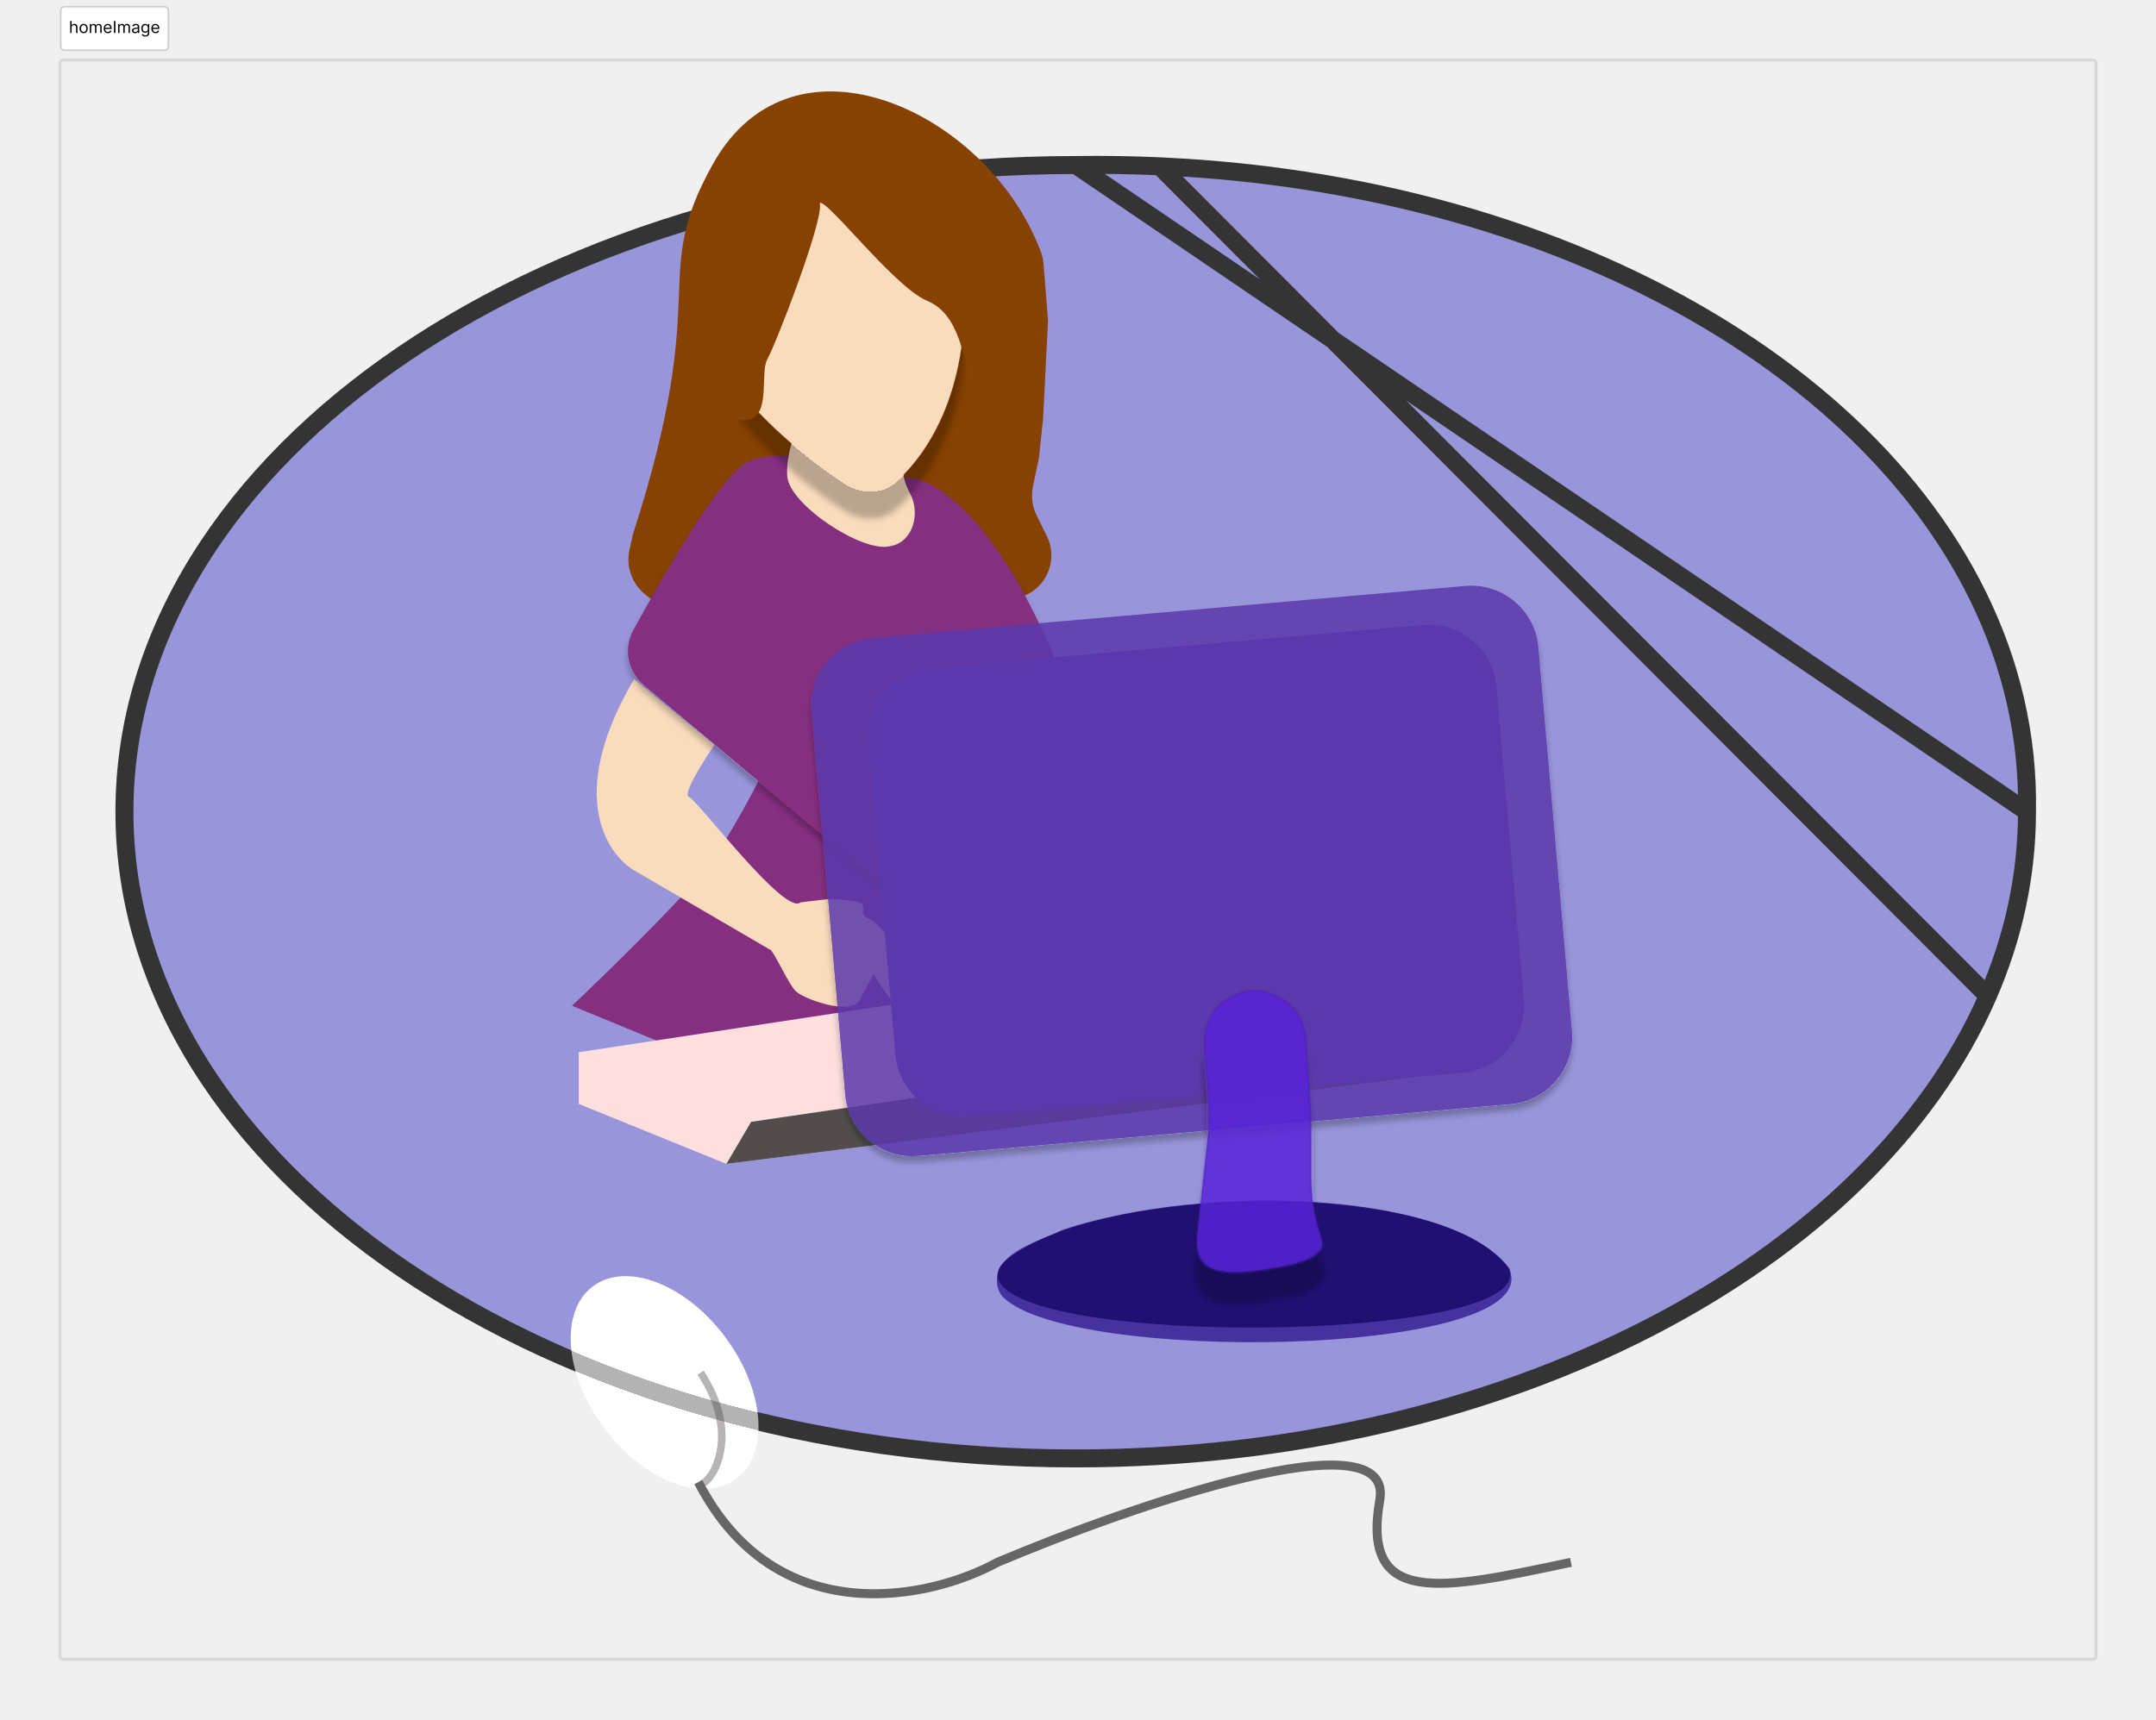
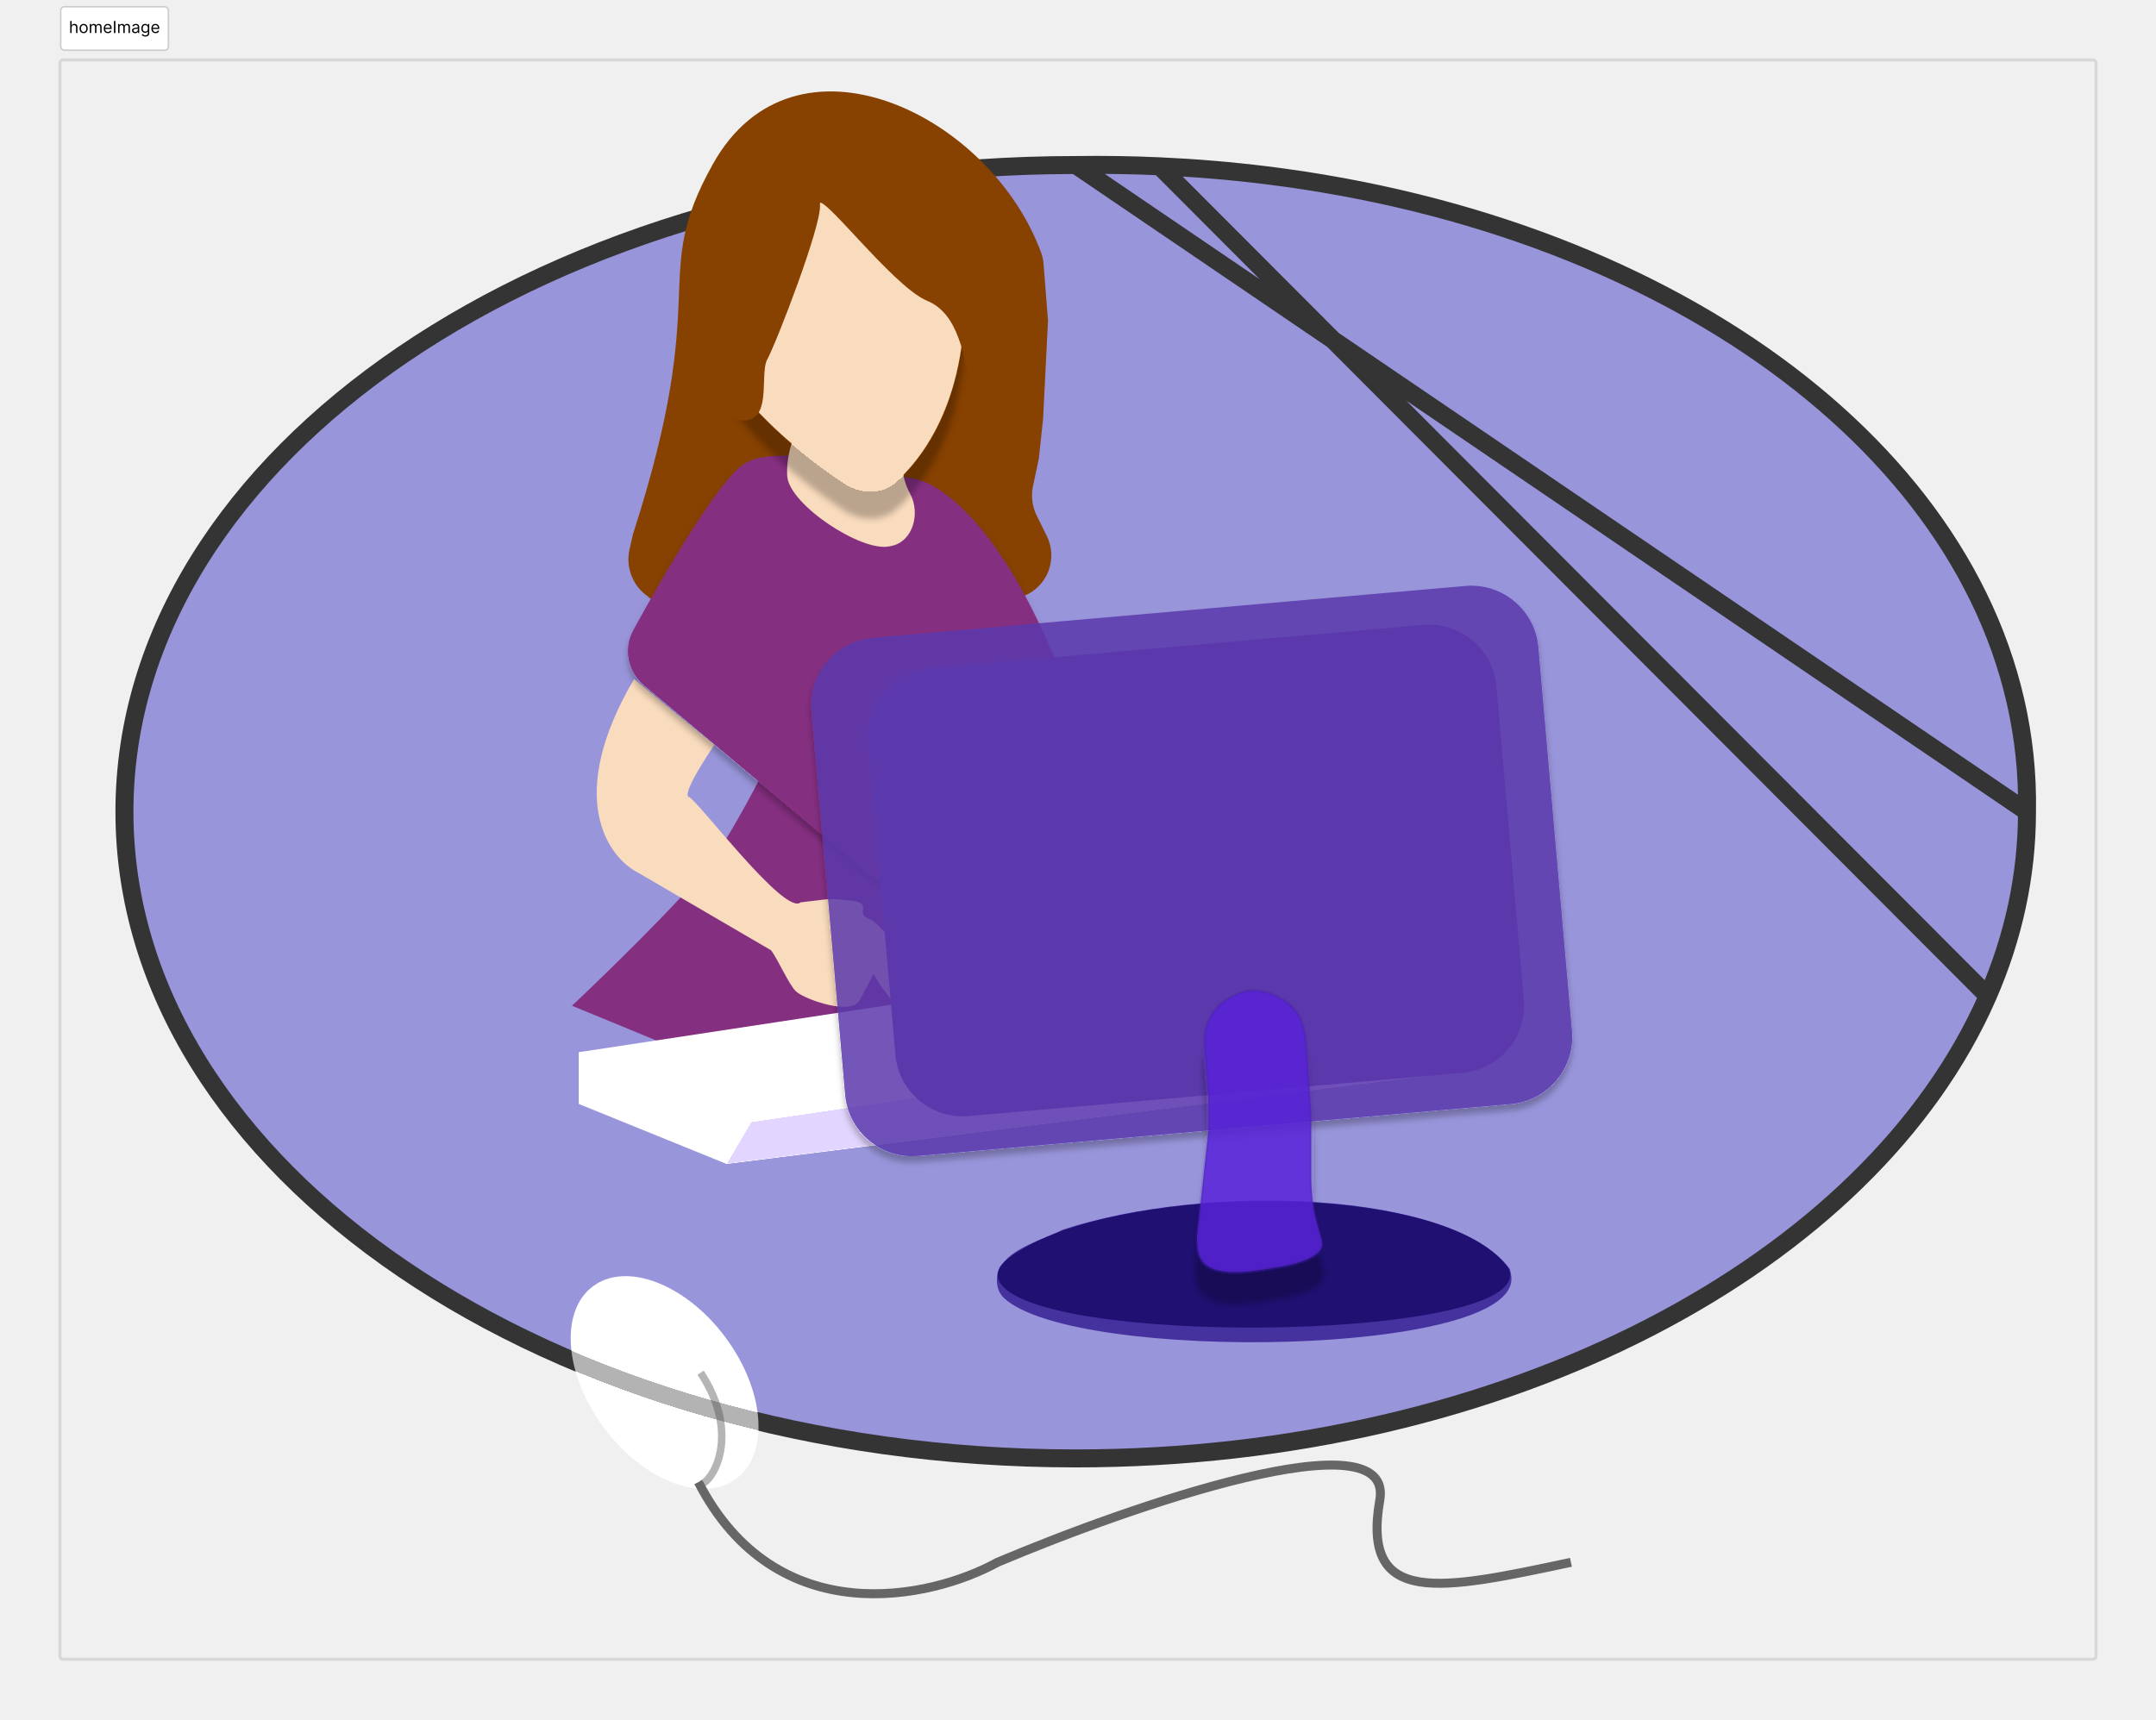
<svg xmlns="http://www.w3.org/2000/svg" width="1438" height="1147" viewBox="0 0 1438 1147" fill="none">
  <path d="M42 41H1396V39H42V41ZM1397 42V1105H1399V42H1397ZM1396 1106H42V1108H1396V1106ZM41 1105V42H39V1105H41ZM42 1106C41.448 1106 41 1105.55 41 1105H39C39 1106.66 40.343 1108 42 1108V1106ZM1397 1105C1397 1105.55 1396.55 1106 1396 1106V1108C1397.66 1108 1399 1106.66 1399 1105H1397ZM1396 41C1396.55 41 1397 41.448 1397 42H1399C1399 40.343 1397.66 39 1396 39V41ZM42 39C40.343 39 39 40.343 39 42H41C41 41.448 41.448 41 42 41V39Z" fill="black" fill-opacity="0.1" />
  <path d="M1351.95 541.549C1351.95 584.267 1342.82 625.535 1325.82 664.5C1247.97 842.884 1005.07 973 717.475 973C367.064 973 83 779.833 83 541.549C83 303.264 367.064 110.097 717.475 110.097C736.361 109.828 755.047 110.121 773.5 110.953C797.416 112.031 820.939 114.015 844 116.857C1120.01 150.869 1329.64 307.701 1350.32 504C1351.63 516.366 1352.18 528.89 1351.95 541.549Z" fill="#9995DB" />
  <path d="M1351.95 541.549C1351.95 584.267 1342.82 625.535 1325.82 664.5C1247.97 842.884 1005.07 973 717.475 973C367.064 973 83 779.833 83 541.549C83 303.264 367.064 110.097 717.475 110.097C736.361 109.828 755.047 110.121 773.5 110.953C797.416 112.031 820.939 114.015 844 116.857C1120.01 150.869 1329.64 307.701 1350.32 504C1351.63 516.366 1352.18 528.89 1351.95 541.549Z" fill="#9995DB" />
  <path d="M1351.95 541.549C1351.95 584.267 1342.82 625.535 1325.82 664.5C1247.97 842.884 1005.07 973 717.475 973C367.064 973 83 779.833 83 541.549C83 303.264 367.064 110.097 717.475 110.097C736.361 109.828 755.047 110.121 773.5 110.953C797.416 112.031 820.939 114.015 844 116.857C1120.01 150.869 1329.64 307.701 1350.32 504C1351.63 516.366 1352.18 528.89 1351.95 541.549Z" fill="#9995DB" />
  <path d="M1351.95 541.549C1351.95 584.267 1342.82 625.535 1325.82 664.5C1247.97 842.884 1005.07 973 717.475 973C367.064 973 83 779.833 83 541.549C83 303.264 367.064 110.097 717.475 110.097C736.361 109.828 755.047 110.121 773.5 110.953C797.416 112.031 820.939 114.015 844 116.857C1120.01 150.869 1329.64 307.701 1350.32 504C1351.63 516.366 1352.18 528.89 1351.95 541.549Z" fill="#9995DB" />
  <path d="M1351.95 541.549C1104.17 373.056 965.253 278.589 717.475 110.097M1351.95 541.549C1352.18 528.89 1351.63 516.366 1350.32 504C1329.64 307.701 1120.01 150.869 844 116.857C820.939 114.015 797.416 112.031 773.5 110.953M1351.95 541.549C1351.95 584.267 1342.82 625.535 1325.82 664.5M717.475 110.097C367.064 110.097 83 303.264 83 541.549C83 779.833 367.064 973 717.475 973C1005.07 973 1247.97 842.884 1325.82 664.5M717.475 110.097C736.361 109.828 755.047 110.121 773.5 110.953M773.5 110.953L1325.82 664.5" stroke="#343434" stroke-width="12" />
  <path d="M475.5 109.43C432.494 186.323 475.5 191.5 422.163 356.428L419.869 366.619C417.335 377.881 421.487 389.599 430.548 396.752L449.353 411.599C455.373 416.352 462.985 418.618 470.624 417.932L674.63 399.625C682.443 398.924 689.645 395.107 694.612 389.035C701.853 380.182 703.255 367.916 698.2 357.657L691.423 343.905C688.458 337.888 687.595 331.049 688.973 324.483L692.923 305.658L695.728 279.194L699 213.785L696.018 176.016C695.825 173.576 695.35 171.167 694.514 168.867C660.677 75.859 529.655 12.602 475.5 109.43Z" fill="#874100" />
  <path d="M570.294 381.5L759.087 671L690 715.5L578.5 724L472.5 708.5L381.5 671C381.5 671 434.736 620.933 466 585.5C503.5 543 570.294 381.5 570.294 381.5Z" fill="#852F81" />
  <path d="M425.837 582.357C405.486 572.163 376.418 532.018 422.952 453L476.5 497C469.93 506.526 454.872 530.113 459.487 531.717C465.256 533.723 523.5 611.5 534 602L551 600C551 600 555.5 599.326 568 600.913C580.5 602.5 573.181 607.215 576.5 611.253C581.354 614.894 579.956 611.095 589.5 621.253C596.471 628.673 575.337 662.715 573.5 667C568.786 678 537 667 531 661.5C526.2 657.1 518.86 640 514.29 634L425.837 582.357Z" fill="#F9DBBD" />
  <path d="M720.344 578.451C736.89 566.246 756.523 526.259 702.696 463.943L661.847 511.198C669.191 518.559 686.299 536.976 682.436 539.119C677.608 541.799 637.853 619.577 627.009 612.86L611.544 613.783C611.544 613.783 607.428 613.899 596.535 617.274C585.642 620.648 592.903 623.649 590.575 627.734C586.818 631.711 587.47 628.14 580.552 638.605C575.498 646.248 599.656 672.923 601.963 676.411C607.884 685.365 634.495 670.644 638.983 664.846C642.574 660.208 646.443 643.972 649.578 637.96L720.344 578.451Z" fill="#F9DBBD" />
  <g filter="url(#filter0_d_23_70)">
    <path d="M608.662 319.075C629.806 322.953 671.68 354.408 710.936 458.034C714.797 468.228 712.502 479.742 705.252 487.883L622.367 580.947C611.579 593.06 593.117 594.404 580.688 583.982L429.473 457.182C418.684 448.135 415.613 432.798 422.364 420.441C444.809 379.355 479.212 321.107 496 309.692C514.757 296.937 568.402 308.399 597.545 317.022C601.16 318.092 604.954 318.395 608.662 319.075Z" fill="#852F81" />
  </g>
  <path d="M594.435 364.255L592.975 364.545C574.392 368.238 527.105 337.006 525.13 318.163C523.908 306.507 529.575 279.788 541.271 280.539C578.772 282.948 623.517 288.942 608.743 300.598C599.691 307.739 601.333 318.675 607.058 329.44C614.016 342.522 608.968 361.367 594.435 364.255Z" fill="#F9DBBD" />
  <g filter="url(#filter1_d_23_70)">
    <path d="M597.641 321.424C621.912 299.796 650.081 252.769 641.977 172.421C635.241 94.219 527.575 67.534 474.813 154.954C436.992 217.618 509.432 286.74 562.915 322.196C573.775 329.395 587.913 330.092 597.641 321.424Z" fill="#F9DBBD" />
  </g>
  <path d="M457 210C453.752 202.152 460.002 142.577 502.728 119.53C510.734 115.211 517.786 108.742 524.171 102.262C530.558 95.782 539.33 90.455 547.423 90.705C556.07 90.972 564.263 96.503 572.915 96.503H578.874H590.995C595.889 96.503 600.709 97.7 605.034 99.99L620.924 108.404C627.368 111.816 635.238 111.431 642.084 113.939C661.544 121.07 658.066 166.873 666.51 194.898C676.297 227.377 654.499 259.857 648.271 250.304C642.043 240.751 641.598 209.705 618.466 200.152C595.334 190.599 545.065 123.11 546.4 136.484C547.735 149.858 517.484 228.191 511.256 239.655C505.028 251.118 518.374 292.815 481.896 276.097C457.997 265.145 460.559 218.598 457 210Z" fill="#874100" stroke="#874100" />
-   <path d="M386 736.5V702L774 643L952.5 682V717.5L484.5 776.5L386 736.5Z" fill="#FEDEDE" />
-   <path d="M501 748.446L952.5 682V717.5L484.5 776.5L501 748.446Z" fill="#524C4C" />
+   <g style="mix-blend-mode:color-dodge">
+     <path d="M386 736.5V702L774 643L952.5 682V717.5L484.5 776.5L386 736.5Z" fill="#FEDEDE" />
+     <path d="M501 748.446L952.5 682V717.5L484.5 776.5L501 748.446Z" fill="#524C4C" />
+   </g>
  <g filter="url(#filter2_d_23_70)">
    <path d="M541.236 474.25C539.07 449.492 557.385 427.665 582.143 425.499L977.323 390.926C1002.08 388.76 1023.91 407.074 1026.07 431.832L1048.47 687.854C1050.64 712.613 1032.32 734.439 1007.57 736.605L612.386 771.179C587.628 773.345 565.802 755.03 563.635 730.272L541.236 474.25Z" fill="#5B39AC" fill-opacity="0.85" />
    <path d="M578.922 494.501C576.756 469.743 595.071 447.917 619.829 445.75L949.339 416.922C974.098 414.756 995.924 433.071 998.09 457.829L1016.39 667.03C1018.56 691.788 1000.24 713.614 975.486 715.78L645.975 744.609C621.217 746.775 599.391 728.46 597.225 703.702L578.922 494.501Z" fill="#5B39AC" />
  </g>
  <g style="mix-blend-mode:multiply">
    <path d="M1006.03 846C1006.74 847 1006.7 847.5 1006.93 848.5C1017.28 893.04 712.77 898.714 670.134 859.5C663.067 853 665.5 848 667 845C672.5 838.5 678.533 835 690.233 828.692C771.63 789.093 967.146 790.576 1006.03 846Z" fill="#5B39AC" fill-opacity="0.85" />
  </g>
  <g style="mix-blend-mode:multiply">
    <path d="M1006.58 846C1007.32 846.97 1007.88 850.481 1008 851.5C1014.47 905 716.931 909.5 669.785 866.138C662.718 859.638 665 849.5 666.5 846.5C673.5 832.5 696.8 826.807 708.5 820.5C806 788.5 967.5 795 1006.58 846Z" fill="#5B39AC" fill-opacity="0.85" />
  </g>
  <g filter="url(#filter3_d_23_70)">
    <path d="M881.834 829.105C881.434 825.105 876.5 812.5 875.5 801C875.5 801.779 874.5 792.261 874.5 784.5V741.5L870.834 691.105C870.5 688.5 869.75 686.139 869 684C865.5 673 858.902 667.612 848 663C833.5 658 826.356 662.423 819.5 666C811.572 670.136 806.817 677.74 804.606 685C803.235 689.5 803.334 694 803.334 697.605L805.749 729C805.841 730.2 806.689 748 805.749 757C803.322 780.217 799.53 813.099 798.334 825.105C798.333 839 799 855.465 849 845.925C860.556 844.52 883.3 839.189 881.834 829.105Z" fill="#5722D7" fill-opacity="0.85" />
    <path d="M881.834 829.105C881.434 825.105 876.5 812.5 875.5 801C875.5 801.779 874.5 792.261 874.5 784.5V741.5L870.834 691.105C870.5 688.5 869.75 686.139 869 684C865.5 673 858.902 667.612 848 663C833.5 658 826.356 662.423 819.5 666C811.572 670.136 806.817 677.74 804.606 685C803.235 689.5 803.334 694 803.334 697.605L805.749 729C805.841 730.2 806.689 748 805.749 757C803.322 780.217 799.53 813.099 798.334 825.105C798.333 839 799 855.465 849 845.925C860.556 844.52 883.3 839.189 881.834 829.105Z" stroke="#3F208A" stroke-opacity="0.21" stroke-width="2" />
  </g>
  <g style="mix-blend-mode:color-dodge">
    <path d="M402.774 952.484C429.159 987.923 468.684 1003.15 491.055 986.495C513.426 969.839 510.172 927.608 483.787 892.169C457.402 856.729 417.878 841.502 395.506 858.158C373.135 874.813 376.389 917.044 402.774 952.484Z" fill="#B5B5B5" />
  </g>
  <path d="M467.281 915.826C494.281 956.826 475.781 988.326 467.281 990.326" stroke="#524C4C" stroke-opacity="0.42" stroke-width="5" />
  <path d="M465.781 988.826C517.781 1089.63 620.781 1066.83 665.281 1042.33C754.447 1004.66 930.281 943.626 920.281 1000.83C907.781 1072.33 960.781 1060.83 1047.78 1042.33" stroke="#666666" stroke-width="6" />
  <rect x="40" y="4" width="72.812" height="30" rx="3" fill="white" />
  <rect x="40.5" y="4.5" width="71.812" height="29" rx="2.5" stroke="black" stroke-opacity="0.2" />
  <path d="M47.766 18.391V22H46.844V14H47.766V16.938H47.844C47.984 16.628 48.195 16.381 48.477 16.199C48.76 16.014 49.138 15.922 49.609 15.922C50.018 15.922 50.376 16.004 50.684 16.168C50.991 16.329 51.229 16.578 51.398 16.914C51.57 17.247 51.656 17.672 51.656 18.188V22H50.734V18.25C50.734 17.773 50.611 17.405 50.363 17.145C50.118 16.881 49.779 16.75 49.344 16.75C49.042 16.75 48.771 16.814 48.531 16.941C48.294 17.069 48.107 17.255 47.969 17.5C47.833 17.745 47.766 18.042 47.766 18.391ZM55.78 22.125C55.239 22.125 54.763 21.996 54.355 21.738C53.948 21.48 53.63 21.12 53.401 20.656C53.175 20.193 53.062 19.651 53.062 19.031C53.062 18.406 53.175 17.861 53.401 17.395C53.63 16.928 53.948 16.566 54.355 16.309C54.763 16.051 55.239 15.922 55.78 15.922C56.322 15.922 56.796 16.051 57.202 16.309C57.611 16.566 57.929 16.928 58.155 17.395C58.384 17.861 58.499 18.406 58.499 19.031C58.499 19.651 58.384 20.193 58.155 20.656C57.929 21.12 57.611 21.48 57.202 21.738C56.796 21.996 56.322 22.125 55.78 22.125ZM55.78 21.297C56.192 21.297 56.53 21.191 56.796 20.98C57.062 20.77 57.258 20.492 57.386 20.148C57.513 19.805 57.577 19.432 57.577 19.031C57.577 18.63 57.513 18.256 57.386 17.91C57.258 17.564 57.062 17.284 56.796 17.07C56.53 16.857 56.192 16.75 55.78 16.75C55.369 16.75 55.03 16.857 54.765 17.07C54.499 17.284 54.302 17.564 54.175 17.91C54.047 18.256 53.983 18.63 53.983 19.031C53.983 19.432 54.047 19.805 54.175 20.148C54.302 20.492 54.499 20.77 54.765 20.98C55.03 21.191 55.369 21.297 55.78 21.297ZM59.906 22V16H60.797V16.938H60.875C61 16.617 61.202 16.369 61.48 16.191C61.759 16.012 62.094 15.922 62.484 15.922C62.88 15.922 63.21 16.012 63.473 16.191C63.738 16.369 63.945 16.617 64.094 16.938H64.156C64.31 16.628 64.54 16.381 64.848 16.199C65.155 16.014 65.523 15.922 65.953 15.922C66.49 15.922 66.928 16.09 67.269 16.426C67.611 16.759 67.781 17.279 67.781 17.984V22H66.859V17.984C66.859 17.542 66.738 17.225 66.496 17.035C66.254 16.845 65.969 16.75 65.641 16.75C65.219 16.75 64.892 16.878 64.66 17.133C64.428 17.385 64.312 17.706 64.312 18.094V22H63.375V17.891C63.375 17.549 63.264 17.275 63.043 17.066C62.822 16.855 62.536 16.75 62.188 16.75C61.948 16.75 61.724 16.814 61.516 16.941C61.31 17.069 61.143 17.246 61.016 17.473C60.891 17.697 60.828 17.956 60.828 18.25V22H59.906ZM71.982 22.125C71.404 22.125 70.906 21.997 70.486 21.742C70.07 21.484 69.748 21.125 69.522 20.664C69.297 20.201 69.186 19.662 69.186 19.047C69.186 18.432 69.297 17.891 69.522 17.422C69.748 16.951 70.063 16.583 70.467 16.32C70.873 16.055 71.347 15.922 71.889 15.922C72.201 15.922 72.51 15.974 72.814 16.078C73.119 16.182 73.397 16.352 73.647 16.586C73.897 16.818 74.096 17.125 74.244 17.508C74.393 17.891 74.467 18.362 74.467 18.922V19.312H69.842V18.516H73.529C73.529 18.177 73.462 17.875 73.326 17.609C73.193 17.344 73.003 17.134 72.756 16.98C72.511 16.827 72.222 16.75 71.889 16.75C71.522 16.75 71.204 16.841 70.936 17.023C70.67 17.203 70.466 17.438 70.322 17.727C70.179 18.016 70.107 18.326 70.107 18.656V19.188C70.107 19.641 70.186 20.025 70.342 20.34C70.501 20.652 70.721 20.891 71.002 21.055C71.283 21.216 71.61 21.297 71.982 21.297C72.225 21.297 72.443 21.263 72.639 21.195C72.837 21.125 73.007 21.021 73.15 20.883C73.294 20.742 73.404 20.568 73.482 20.359L74.373 20.609C74.279 20.912 74.122 21.177 73.9 21.406C73.679 21.633 73.406 21.81 73.08 21.938C72.755 22.062 72.389 22.125 71.982 22.125ZM76.963 14V22H75.994V14H76.963ZM78.78 22V16H79.671V16.938H79.749C79.874 16.617 80.076 16.369 80.355 16.191C80.633 16.012 80.968 15.922 81.358 15.922C81.754 15.922 82.084 16.012 82.347 16.191C82.612 16.369 82.819 16.617 82.968 16.938H83.03C83.184 16.628 83.414 16.381 83.722 16.199C84.029 16.014 84.397 15.922 84.827 15.922C85.364 15.922 85.802 16.09 86.144 16.426C86.485 16.759 86.655 17.279 86.655 17.984V22H85.733V17.984C85.733 17.542 85.612 17.225 85.37 17.035C85.128 16.845 84.843 16.75 84.515 16.75C84.093 16.75 83.766 16.878 83.534 17.133C83.302 17.385 83.186 17.706 83.186 18.094V22H82.249V17.891C82.249 17.549 82.138 17.275 81.917 17.066C81.696 16.855 81.41 16.75 81.061 16.75C80.822 16.75 80.598 16.814 80.39 16.941C80.184 17.069 80.017 17.246 79.89 17.473C79.765 17.697 79.702 17.956 79.702 18.25V22H78.78ZM90.106 22.141C89.726 22.141 89.381 22.069 89.071 21.926C88.761 21.78 88.515 21.57 88.333 21.297C88.151 21.021 88.06 20.688 88.06 20.297C88.06 19.953 88.127 19.674 88.263 19.461C88.398 19.245 88.579 19.076 88.806 18.953C89.032 18.831 89.282 18.74 89.556 18.68C89.832 18.617 90.109 18.568 90.388 18.531C90.752 18.484 91.048 18.449 91.274 18.426C91.504 18.4 91.67 18.357 91.774 18.297C91.881 18.237 91.935 18.133 91.935 17.984V17.953C91.935 17.568 91.829 17.268 91.618 17.055C91.41 16.841 91.093 16.734 90.669 16.734C90.229 16.734 89.884 16.831 89.634 17.023C89.384 17.216 89.208 17.422 89.106 17.641L88.231 17.328C88.388 16.963 88.596 16.68 88.856 16.477C89.12 16.271 89.406 16.128 89.716 16.047C90.028 15.963 90.336 15.922 90.638 15.922C90.83 15.922 91.052 15.945 91.302 15.992C91.554 16.037 91.798 16.129 92.032 16.27C92.269 16.41 92.466 16.622 92.622 16.906C92.778 17.19 92.856 17.57 92.856 18.047V22H91.935V21.188H91.888C91.825 21.318 91.721 21.457 91.575 21.605C91.429 21.754 91.235 21.88 90.993 21.984C90.751 22.088 90.455 22.141 90.106 22.141ZM90.247 21.312C90.612 21.312 90.919 21.241 91.169 21.098C91.421 20.954 91.612 20.77 91.739 20.543C91.87 20.316 91.935 20.078 91.935 19.828V18.984C91.895 19.031 91.81 19.074 91.677 19.113C91.546 19.15 91.395 19.182 91.224 19.211C91.054 19.237 90.889 19.26 90.728 19.281C90.569 19.299 90.44 19.315 90.341 19.328C90.101 19.359 89.877 19.41 89.669 19.48C89.463 19.548 89.296 19.651 89.169 19.789C89.044 19.924 88.981 20.109 88.981 20.344C88.981 20.664 89.1 20.906 89.337 21.07C89.576 21.232 89.88 21.312 90.247 21.312ZM96.961 24.375C96.516 24.375 96.133 24.318 95.812 24.203C95.492 24.091 95.225 23.943 95.012 23.758C94.801 23.576 94.633 23.38 94.508 23.172L95.242 22.656C95.326 22.766 95.431 22.891 95.559 23.031C95.686 23.174 95.861 23.298 96.082 23.402C96.306 23.509 96.599 23.562 96.961 23.562C97.445 23.562 97.845 23.445 98.16 23.211C98.475 22.977 98.633 22.609 98.633 22.109V20.891H98.555C98.487 21 98.391 21.135 98.266 21.297C98.143 21.456 97.966 21.598 97.734 21.723C97.505 21.845 97.195 21.906 96.805 21.906C96.32 21.906 95.885 21.792 95.5 21.562C95.117 21.333 94.814 21 94.59 20.562C94.368 20.125 94.258 19.594 94.258 18.969C94.258 18.354 94.366 17.819 94.582 17.363C94.798 16.905 95.099 16.551 95.484 16.301C95.87 16.048 96.315 15.922 96.82 15.922C97.211 15.922 97.521 15.987 97.75 16.117C97.982 16.245 98.159 16.391 98.281 16.555C98.406 16.716 98.503 16.849 98.57 16.953H98.664V16H99.555V22.172C99.555 22.688 99.438 23.107 99.203 23.43C98.971 23.755 98.659 23.994 98.266 24.145C97.875 24.298 97.44 24.375 96.961 24.375ZM96.93 21.078C97.299 21.078 97.612 20.994 97.867 20.824C98.122 20.655 98.316 20.412 98.449 20.094C98.582 19.776 98.648 19.396 98.648 18.953C98.648 18.521 98.583 18.139 98.453 17.809C98.323 17.478 98.13 17.219 97.875 17.031C97.62 16.844 97.305 16.75 96.93 16.75C96.539 16.75 96.213 16.849 95.953 17.047C95.695 17.245 95.501 17.51 95.371 17.844C95.243 18.177 95.18 18.547 95.18 18.953C95.18 19.37 95.245 19.738 95.375 20.059C95.508 20.376 95.703 20.626 95.961 20.809C96.221 20.988 96.544 21.078 96.93 21.078ZM103.758 22.125C103.18 22.125 102.681 21.997 102.262 21.742C101.845 21.484 101.523 21.125 101.297 20.664C101.073 20.201 100.961 19.662 100.961 19.047C100.961 18.432 101.073 17.891 101.297 17.422C101.523 16.951 101.839 16.583 102.242 16.32C102.648 16.055 103.122 15.922 103.664 15.922C103.977 15.922 104.285 15.974 104.59 16.078C104.895 16.182 105.172 16.352 105.422 16.586C105.672 16.818 105.871 17.125 106.02 17.508C106.168 17.891 106.242 18.362 106.242 18.922V19.312H101.617V18.516H105.305C105.305 18.177 105.237 17.875 105.102 17.609C104.969 17.344 104.779 17.134 104.531 16.98C104.286 16.827 103.997 16.75 103.664 16.75C103.297 16.75 102.979 16.841 102.711 17.023C102.445 17.203 102.241 17.438 102.098 17.727C101.954 18.016 101.883 18.326 101.883 18.656V19.188C101.883 19.641 101.961 20.025 102.117 20.34C102.276 20.652 102.496 20.891 102.777 21.055C103.059 21.216 103.385 21.297 103.758 21.297C104 21.297 104.219 21.263 104.414 21.195C104.612 21.125 104.783 21.021 104.926 20.883C105.069 20.742 105.18 20.568 105.258 20.359L106.148 20.609C106.055 20.912 105.897 21.177 105.676 21.406C105.454 21.633 105.181 21.81 104.855 21.938C104.53 22.062 104.164 22.125 103.758 22.125Z" fill="black" />
  <defs>
    <filter id="filter0_d_23_70" x="414.793" y="304" width="301.998" height="294.995" filterUnits="userSpaceOnUse" color-interpolation-filters="sRGB">
      <feFlood flood-opacity="0" result="BackgroundImageFix" />
      <feColorMatrix in="SourceAlpha" type="matrix" values="0 0 0 0 0 0 0 0 0 0 0 0 0 0 0 0 0 0 127 0" result="hardAlpha" />
      <feOffset dy="4" />
      <feGaussianBlur stdDeviation="2" />
      <feComposite in2="hardAlpha" operator="out" />
      <feColorMatrix type="matrix" values="0 0 0 0 0 0 0 0 0 0 0 0 0 0 0 0 0 0 0.25 0" />
      <feBlend mode="normal" in2="BackgroundImageFix" result="effect1_dropShadow_23_70" />
      <feBlend mode="normal" in="SourceGraphic" in2="effect1_dropShadow_23_70" result="shape" />
    </filter>
    <filter id="filter1_d_23_70" x="460.307" y="100.494" width="187.09" height="249.267" filterUnits="userSpaceOnUse" color-interpolation-filters="sRGB">
      <feFlood flood-opacity="0" result="BackgroundImageFix" />
      <feColorMatrix in="SourceAlpha" type="matrix" values="0 0 0 0 0 0 0 0 0 0 0 0 0 0 0 0 0 0 127 0" result="hardAlpha" />
      <feOffset dy="18" />
      <feGaussianBlur stdDeviation="2" />
      <feComposite in2="hardAlpha" operator="out" />
      <feColorMatrix type="matrix" values="0 0 0 0 0 0 0 0 0 0 0 0 0 0 0 0 0 0 0.25 0" />
      <feBlend mode="normal" in2="BackgroundImageFix" result="effect1_dropShadow_23_70" />
      <feBlend mode="normal" in="SourceGraphic" in2="effect1_dropShadow_23_70" result="shape" />
    </filter>
    <filter id="filter2_d_23_70" x="537.062" y="390.752" width="515.585" height="388.601" filterUnits="userSpaceOnUse" color-interpolation-filters="sRGB">
      <feFlood flood-opacity="0" result="BackgroundImageFix" />
      <feColorMatrix in="SourceAlpha" type="matrix" values="0 0 0 0 0 0 0 0 0 0 0 0 0 0 0 0 0 0 127 0" result="hardAlpha" />
      <feOffset dy="4" />
      <feGaussianBlur stdDeviation="2" />
      <feComposite in2="hardAlpha" operator="out" />
      <feColorMatrix type="matrix" values="0 0 0 0 0 0 0 0 0 0 0 0 0 0 0 0 0 0 0.25 0" />
      <feBlend mode="normal" in2="BackgroundImageFix" result="effect1_dropShadow_23_70" />
      <feBlend mode="normal" in="SourceGraphic" in2="effect1_dropShadow_23_70" result="shape" />
    </filter>
    <filter id="filter3_d_23_70" x="793.334" y="659.758" width="93.568" height="214.002" filterUnits="userSpaceOnUse" color-interpolation-filters="sRGB">
      <feFlood flood-opacity="0" result="BackgroundImageFix" />
      <feColorMatrix in="SourceAlpha" type="matrix" values="0 0 0 0 0 0 0 0 0 0 0 0 0 0 0 0 0 0 127 0" result="hardAlpha" />
      <feOffset dy="20" />
      <feGaussianBlur stdDeviation="2" />
      <feComposite in2="hardAlpha" operator="out" />
      <feColorMatrix type="matrix" values="0 0 0 0 0 0 0 0 0 0 0 0 0 0 0 0 0 0 0.25 0" />
      <feBlend mode="normal" in2="BackgroundImageFix" result="effect1_dropShadow_23_70" />
      <feBlend mode="normal" in="SourceGraphic" in2="effect1_dropShadow_23_70" result="shape" />
    </filter>
  </defs>
</svg>
